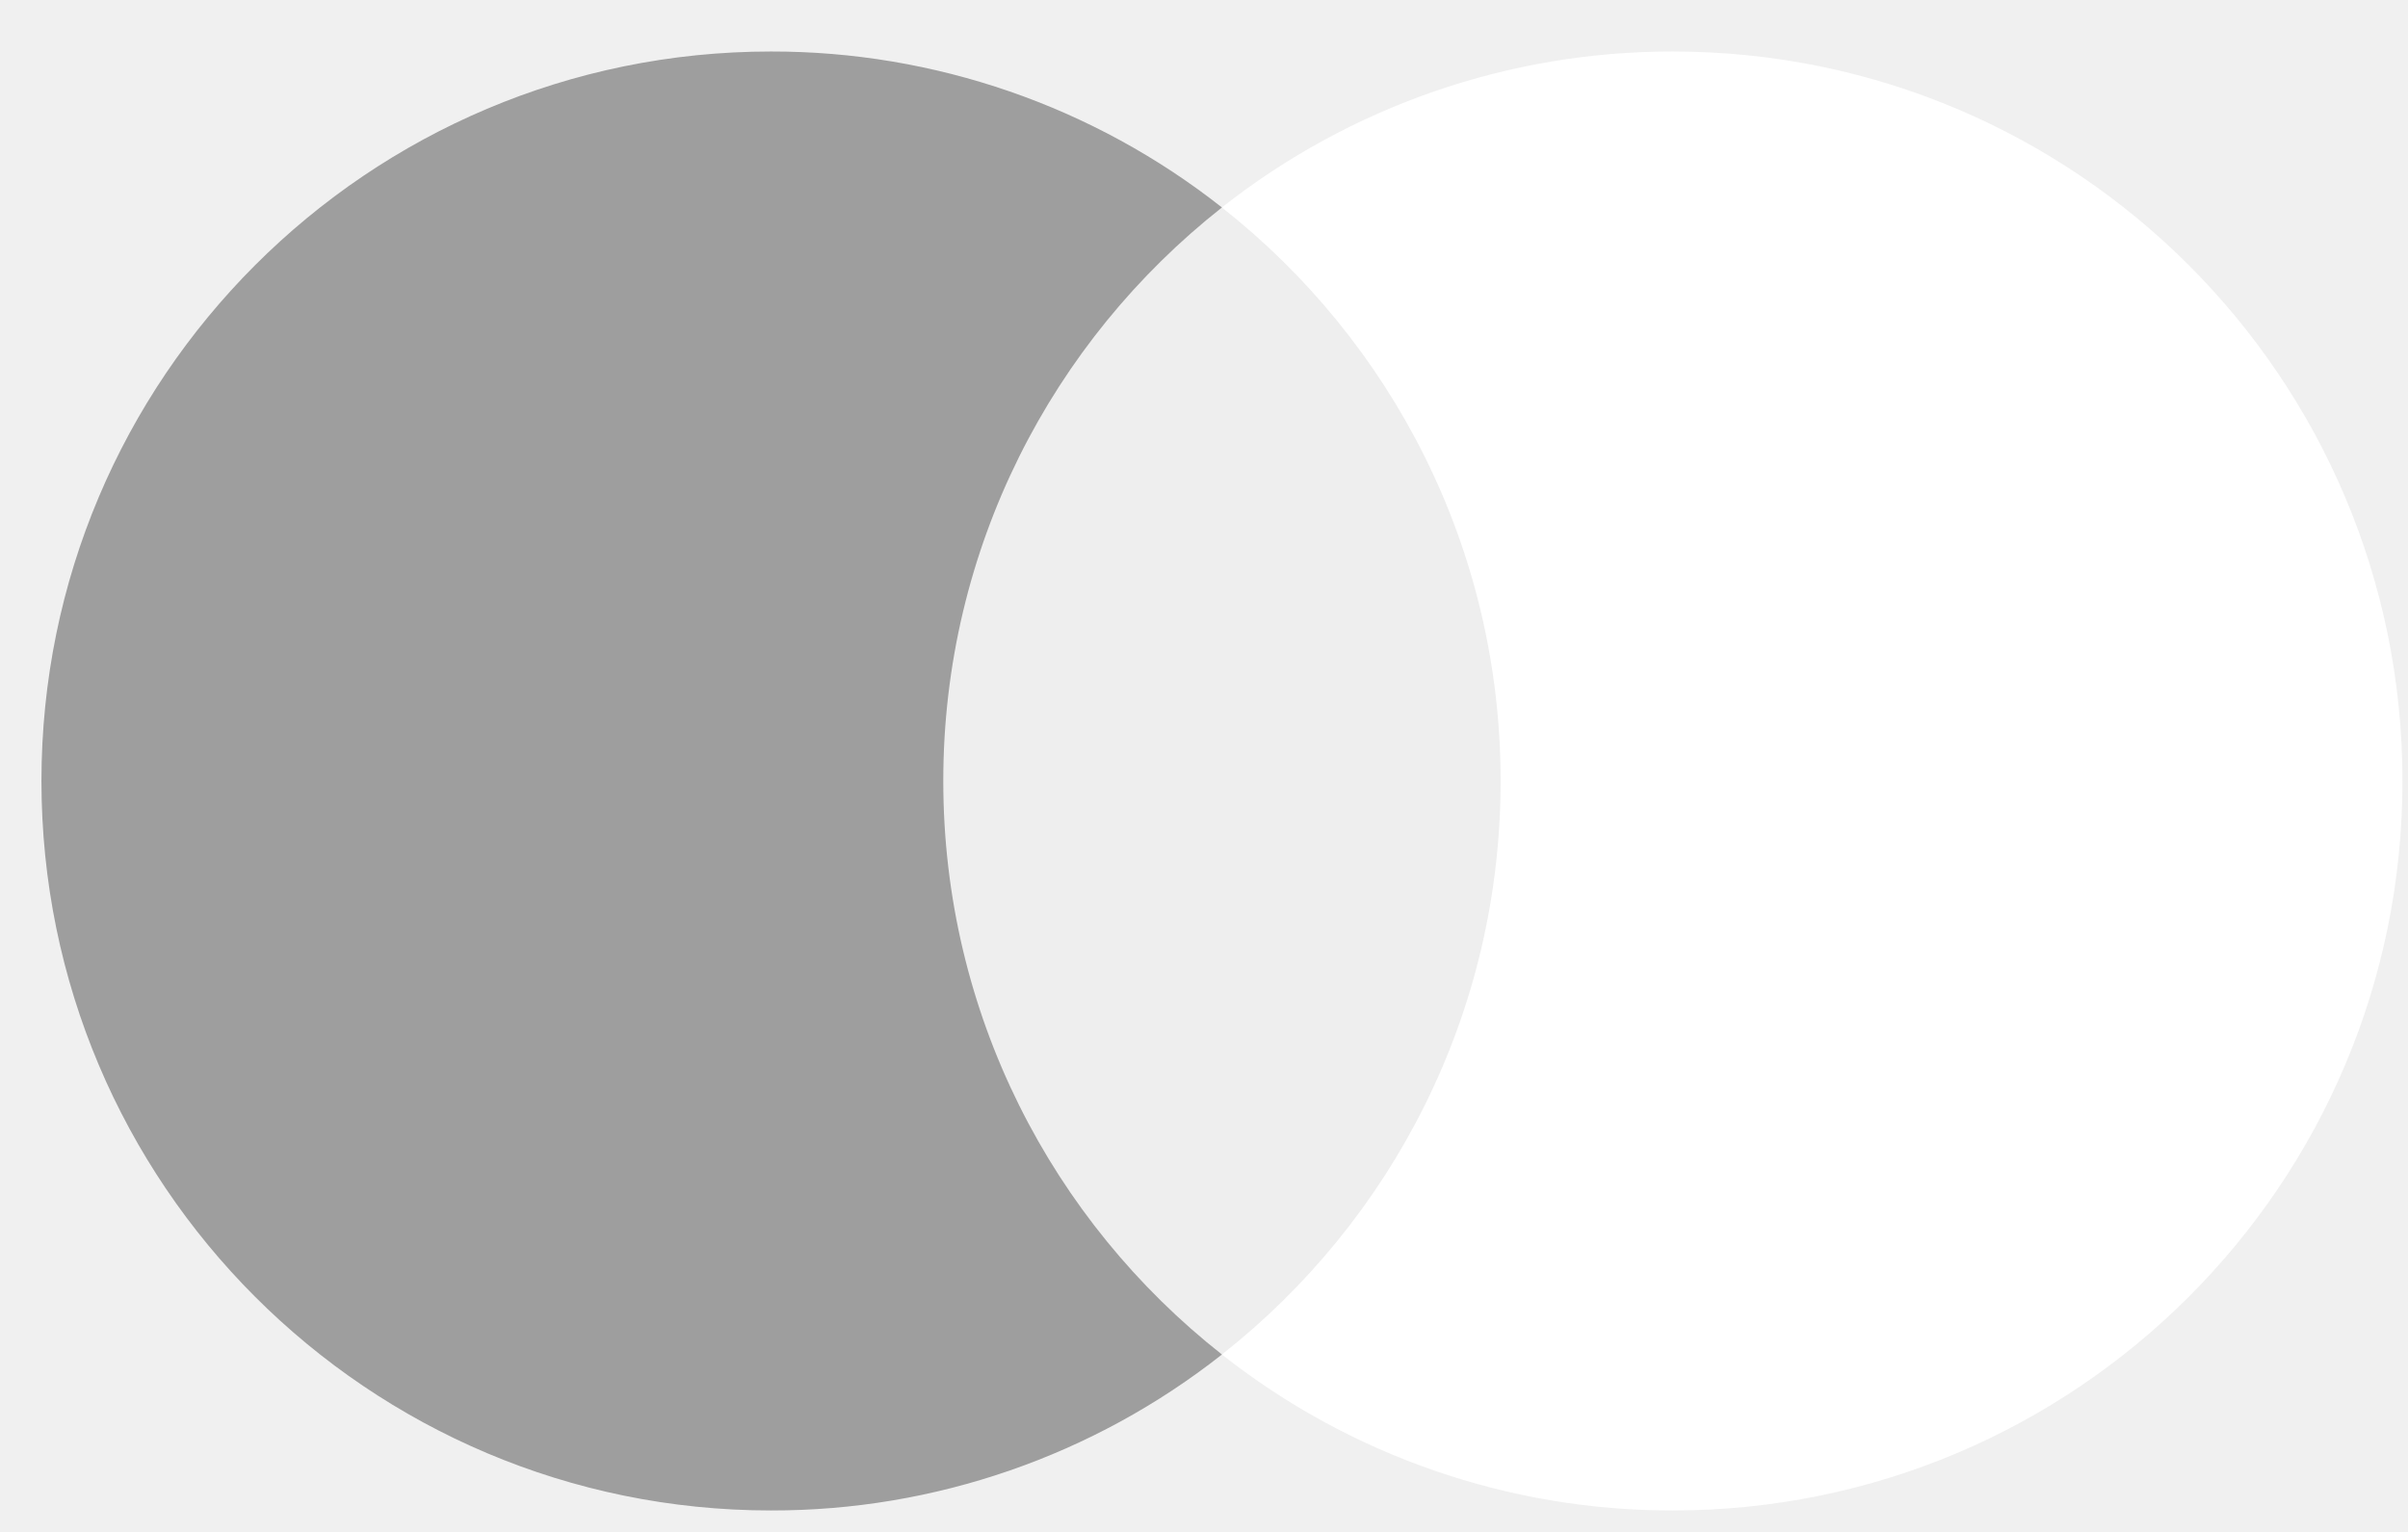
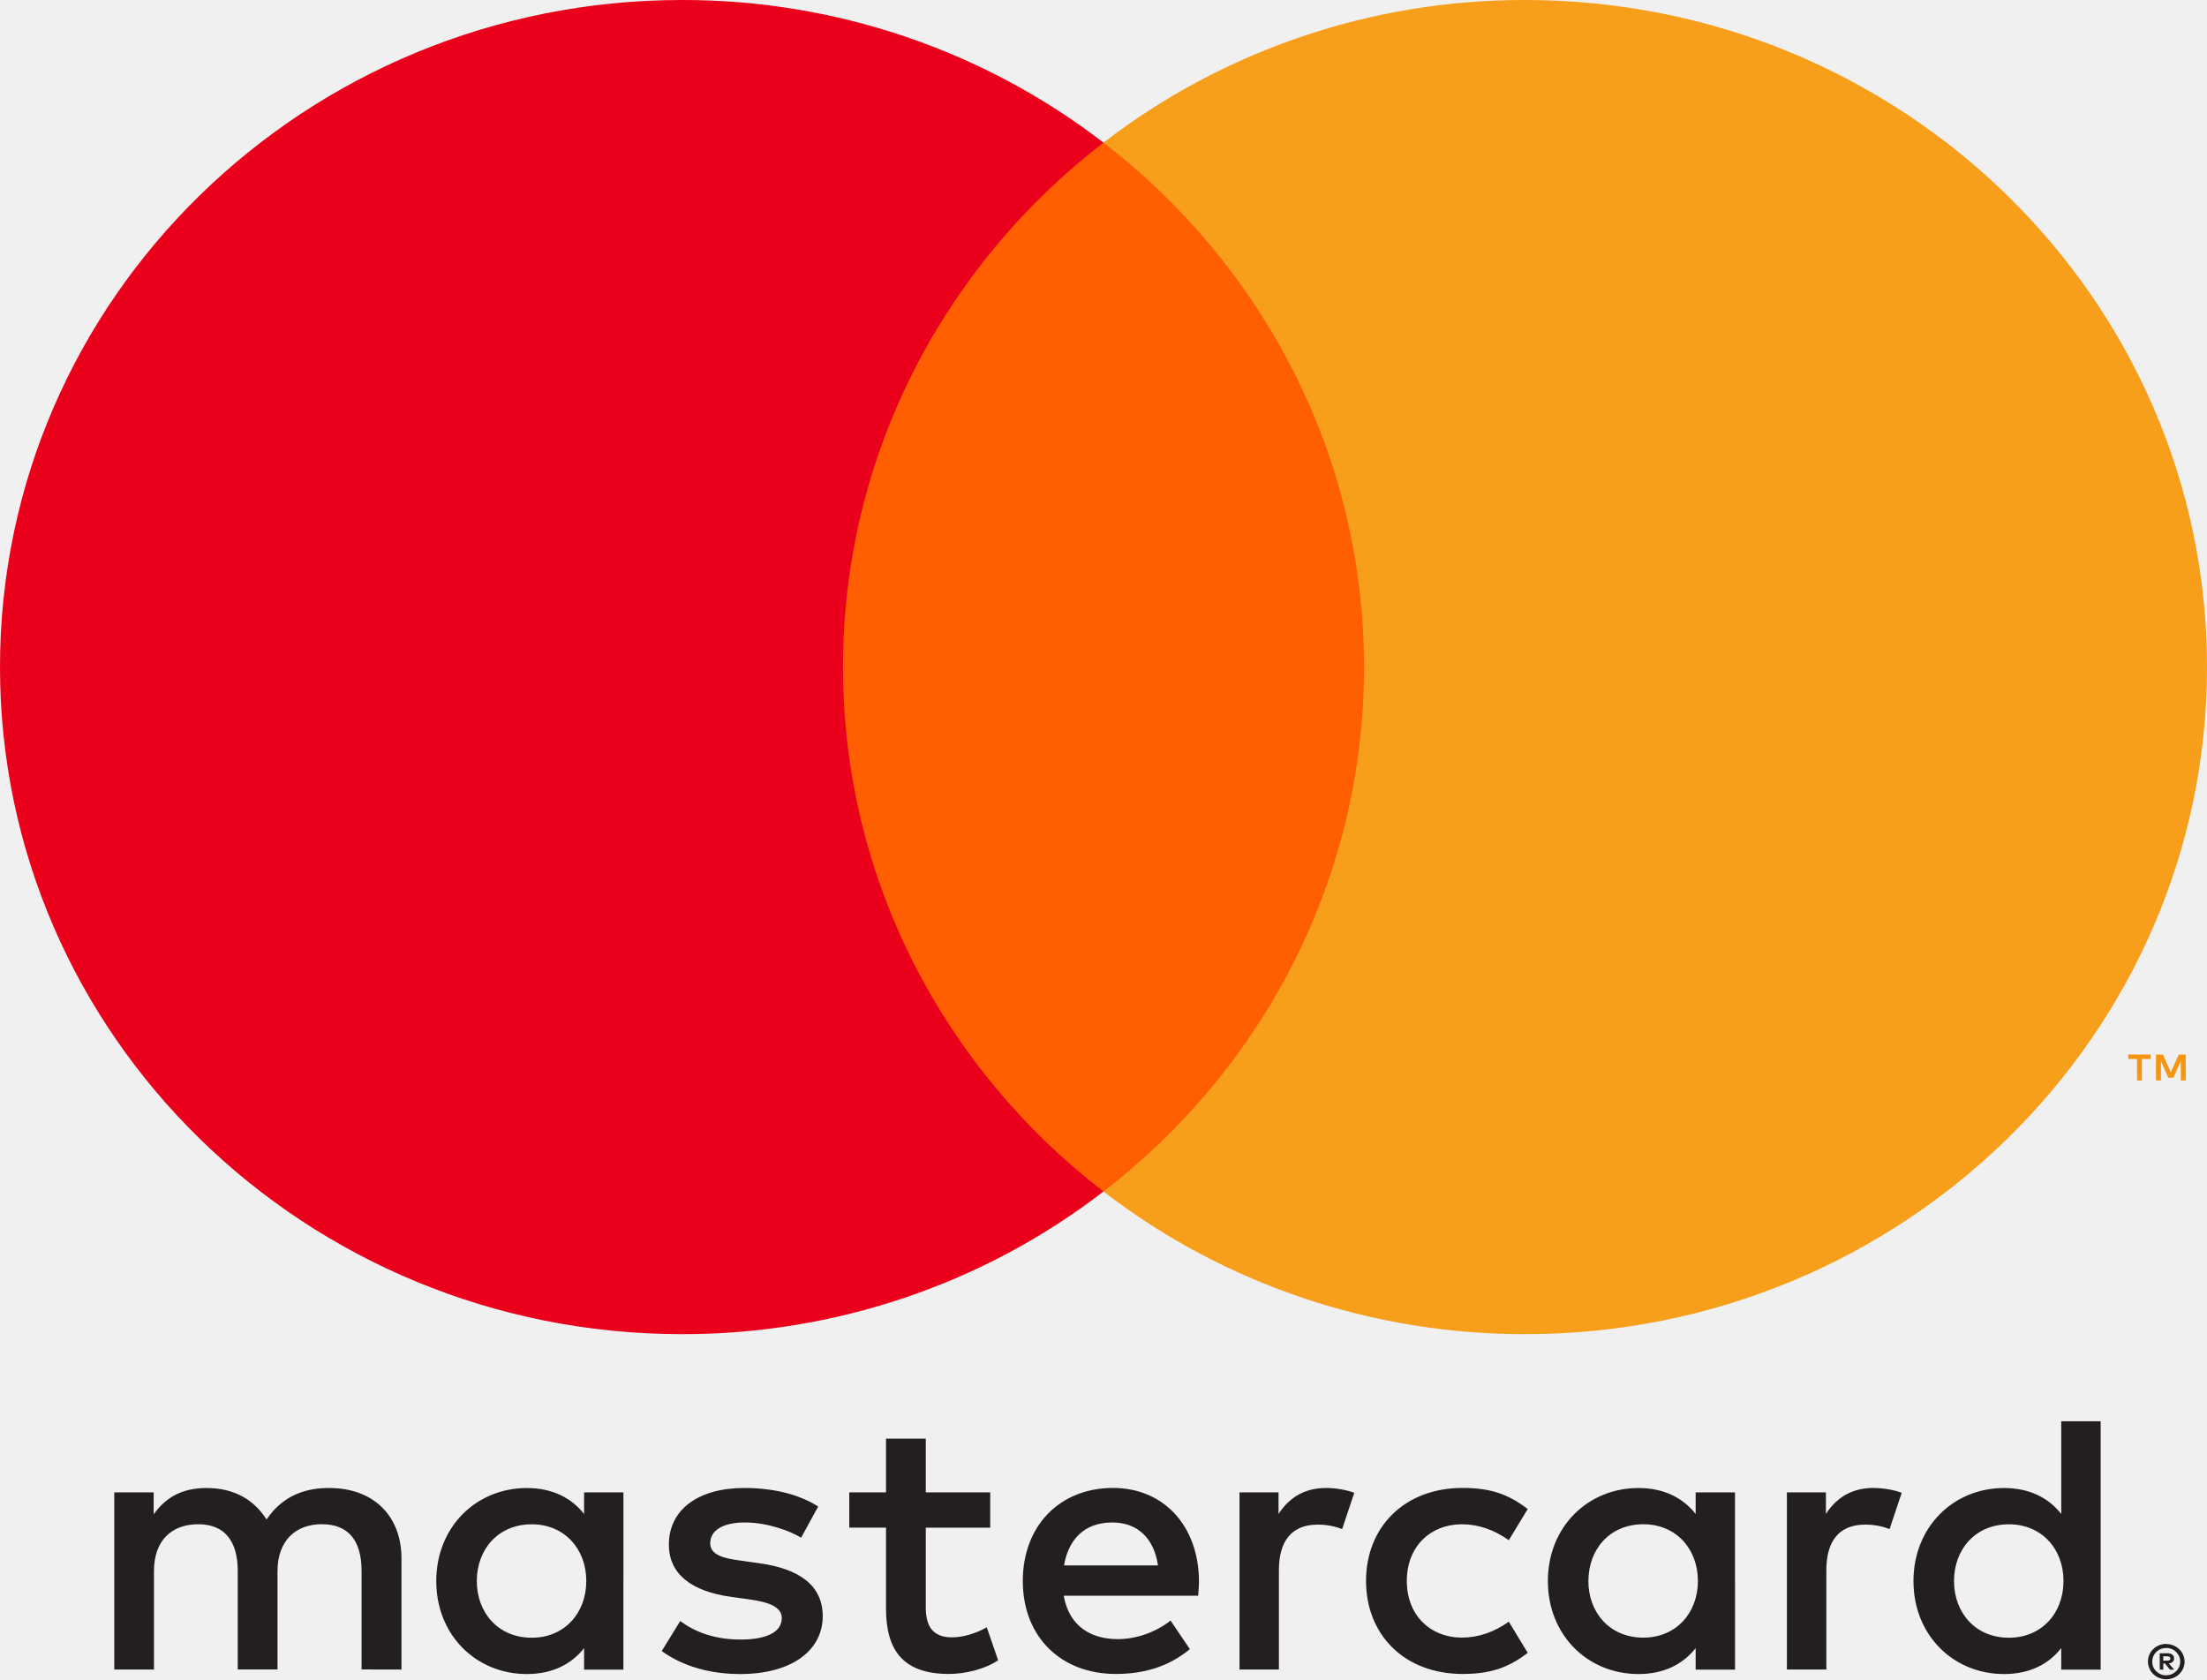
- <svg xmlns="http://www.w3.org/2000/svg" width="33" height="21" viewBox="0 0 33 21" fill="none">
-   <path d="M21.121 18.568H12.372V2.844H21.122L21.121 18.568Z" fill="#EEEEEE" />
-   <path d="M32.924 10.706C32.924 16.229 28.448 20.706 22.926 20.706C20.684 20.71 18.506 19.956 16.745 18.568C19.072 16.737 20.565 13.896 20.565 10.706C20.565 7.517 19.072 4.676 16.745 2.844C18.506 1.456 20.683 0.703 22.925 0.706C28.448 0.706 32.924 5.183 32.924 10.706" fill="white" />
-   <path d="M12.927 10.706C12.927 7.517 14.42 4.676 16.746 2.844C14.985 1.456 12.808 0.703 10.566 0.706C5.044 0.706 0.568 5.183 0.568 10.706C0.568 16.229 5.044 20.706 10.566 20.706C12.808 20.71 14.985 19.956 16.746 18.568C14.42 16.738 12.927 13.896 12.927 10.706Z" fill="#9E9E9E" />
+ <svg xmlns="http://www.w3.org/2000/svg" width="46" height="35" viewBox="0 0 46 35" fill="none">
+   <path d="M45.088 34.522V34.612H45.174C45.19 34.612 45.206 34.608 45.22 34.6C45.225 34.596 45.23 34.591 45.233 34.585C45.236 34.579 45.237 34.572 45.237 34.566C45.237 34.559 45.236 34.553 45.233 34.547C45.23 34.541 45.225 34.536 45.22 34.532C45.206 34.524 45.19 34.52 45.174 34.521H45.088V34.522ZM45.175 34.458C45.211 34.456 45.248 34.466 45.278 34.487C45.29 34.497 45.299 34.509 45.305 34.523C45.312 34.537 45.315 34.552 45.314 34.567C45.314 34.58 45.312 34.593 45.307 34.605C45.302 34.617 45.294 34.628 45.285 34.637C45.262 34.657 45.233 34.668 45.203 34.67L45.317 34.799H45.229L45.123 34.671H45.089V34.799H45.015V34.458H45.176L45.175 34.458ZM45.152 34.916C45.191 34.916 45.229 34.909 45.265 34.894C45.299 34.879 45.33 34.858 45.356 34.833C45.383 34.807 45.404 34.776 45.419 34.743C45.449 34.671 45.449 34.591 45.419 34.52C45.404 34.486 45.383 34.456 45.356 34.43C45.33 34.404 45.299 34.383 45.265 34.369C45.229 34.355 45.19 34.347 45.152 34.348C45.112 34.348 45.073 34.355 45.037 34.369C45.002 34.383 44.97 34.404 44.943 34.43C44.902 34.471 44.874 34.522 44.864 34.578C44.853 34.634 44.859 34.692 44.881 34.745C44.895 34.779 44.916 34.809 44.943 34.835C44.97 34.861 45.002 34.882 45.037 34.896C45.073 34.911 45.112 34.919 45.152 34.918M45.152 34.266C45.253 34.266 45.35 34.305 45.422 34.374C45.457 34.407 45.484 34.447 45.503 34.491C45.523 34.536 45.533 34.584 45.533 34.633C45.533 34.682 45.523 34.73 45.503 34.775C45.484 34.819 45.456 34.858 45.422 34.892C45.387 34.925 45.346 34.952 45.301 34.971C45.254 34.99 45.203 35 45.152 35C45.1 35 45.048 34.99 45.001 34.971C44.955 34.952 44.914 34.925 44.879 34.892C44.844 34.857 44.817 34.816 44.798 34.771C44.779 34.727 44.769 34.678 44.769 34.629C44.769 34.58 44.779 34.532 44.798 34.487C44.817 34.443 44.845 34.403 44.88 34.37C44.915 34.336 44.956 34.309 45.002 34.291C45.05 34.272 45.101 34.262 45.153 34.262M9.938 32.952C9.938 32.303 10.373 31.77 11.084 31.77C11.762 31.77 12.22 32.28 12.22 32.952C12.22 33.624 11.762 34.134 11.084 34.134C10.373 34.134 9.938 33.601 9.938 32.952M12.994 32.952V31.105H12.174V31.555C11.913 31.223 11.518 31.014 10.981 31.014C9.924 31.014 9.093 31.826 9.093 32.953C9.093 34.08 9.923 34.891 10.981 34.891C11.518 34.891 11.913 34.683 12.174 34.35V34.799H12.993V32.952H12.994ZM40.727 32.952C40.727 32.303 41.162 31.77 41.872 31.77C42.552 31.77 43.009 32.28 43.009 32.952C43.009 33.624 42.552 34.134 41.872 34.134C41.162 34.134 40.727 33.601 40.727 32.952ZM43.784 32.952V29.623H42.962V31.555C42.702 31.223 42.307 31.014 41.77 31.014C40.712 31.014 39.882 31.826 39.882 32.953C39.882 34.08 40.712 34.891 41.77 34.891C42.307 34.891 42.702 34.683 42.962 34.35V34.799H43.784V32.952ZM23.181 31.732C23.71 31.732 24.05 32.056 24.136 32.627H22.178C22.266 32.094 22.596 31.732 23.181 31.732M23.198 31.012C22.091 31.012 21.318 31.799 21.318 32.951C21.318 34.125 22.123 34.889 23.253 34.889C23.821 34.889 24.342 34.751 24.8 34.372L24.398 33.777C24.081 34.025 23.678 34.163 23.299 34.163C22.771 34.163 22.289 33.924 22.171 33.259H24.973C24.981 33.159 24.99 33.059 24.99 32.95C24.981 31.8 24.254 31.012 23.197 31.012M33.107 32.95C33.107 32.302 33.541 31.769 34.252 31.769C34.931 31.769 35.389 32.279 35.389 32.95C35.389 33.622 34.931 34.132 34.252 34.132C33.541 34.132 33.106 33.599 33.106 32.95M36.162 32.95V31.105H35.342V31.555C35.081 31.223 34.687 31.014 34.15 31.014C33.092 31.014 32.262 31.826 32.262 32.953C32.262 34.08 33.092 34.891 34.15 34.891C34.687 34.891 35.081 34.683 35.342 34.35V34.799H36.163V32.952L36.162 32.95ZM28.472 32.95C28.472 34.07 29.269 34.889 30.485 34.889C31.054 34.889 31.433 34.765 31.842 34.449L31.448 33.8C31.14 34.017 30.816 34.132 30.459 34.132C29.804 34.125 29.322 33.661 29.322 32.95C29.322 32.24 29.804 31.777 30.459 31.769C30.815 31.769 31.139 31.884 31.448 32.101L31.842 31.452C31.432 31.136 31.053 31.012 30.485 31.012C29.269 31.012 28.472 31.831 28.472 32.95M39.053 31.012C38.579 31.012 38.271 31.229 38.057 31.553V31.105H37.244V34.797H38.066V32.727C38.066 32.117 38.334 31.777 38.871 31.777C39.046 31.775 39.221 31.806 39.384 31.87L39.637 31.113C39.455 31.044 39.218 31.013 39.052 31.013M17.052 31.399C16.657 31.144 16.113 31.013 15.513 31.013C14.557 31.013 13.941 31.461 13.941 32.194C13.941 32.796 14.399 33.168 15.243 33.283L15.631 33.337C16.081 33.399 16.294 33.515 16.294 33.724C16.294 34.009 15.995 34.172 15.433 34.172C14.865 34.172 14.455 33.994 14.178 33.786L13.792 34.412C14.242 34.736 14.811 34.891 15.427 34.891C16.517 34.891 17.148 34.389 17.148 33.686C17.148 33.037 16.651 32.697 15.83 32.582L15.443 32.527C15.088 32.482 14.803 32.412 14.803 32.164C14.803 31.895 15.071 31.732 15.521 31.732C16.003 31.732 16.47 31.91 16.698 32.049L17.053 31.4L17.052 31.399ZM27.642 31.013C27.169 31.013 26.861 31.23 26.648 31.554V31.105H25.835V34.797H26.656V32.727C26.656 32.117 26.924 31.777 27.461 31.777C27.636 31.775 27.811 31.806 27.974 31.87L28.227 31.113C28.045 31.044 27.808 31.013 27.642 31.013M20.639 31.105H19.296V29.985H18.467V31.105H17.701V31.839H18.467V33.523C18.467 34.379 18.807 34.889 19.777 34.889C20.134 34.889 20.544 34.782 20.804 34.604L20.567 33.917C20.322 34.056 20.054 34.126 19.84 34.126C19.43 34.126 19.296 33.878 19.296 33.508V31.84H20.639V31.105ZM8.368 34.797V32.481C8.368 31.608 7.799 31.021 6.883 31.014C6.401 31.006 5.904 31.152 5.556 31.67C5.296 31.261 4.885 31.014 4.309 31.014C3.905 31.014 3.511 31.129 3.203 31.562V31.105H2.382V34.797H3.209V32.75C3.209 32.109 3.573 31.769 4.134 31.769C4.679 31.769 4.955 32.116 4.955 32.742V34.796H5.784V32.749C5.784 32.109 6.163 31.768 6.708 31.768C7.268 31.768 7.536 32.116 7.536 32.741V34.796L8.368 34.797Z" fill="#231F20" />
+   <path d="M45.556 22.519V21.979H45.412L45.246 22.35L45.081 21.979H44.937V22.519H45.039V22.112L45.194 22.463H45.3L45.455 22.111V22.519H45.556H45.556ZM44.644 22.519V22.072H44.828V21.98H44.358V22.072H44.542V22.519H44.643H44.644Z" fill="#F79410" />
+   <path d="M29.22 24.834H16.782V2.972H29.22L29.22 24.834Z" fill="#FF5F00" />
+   <path d="M17.57 13.903C17.57 9.469 19.693 5.518 22.999 2.973C20.496 1.043 17.401 -0.005 14.214 1.51219e-05C6.364 1.51219e-05 0 6.225 0 13.903C0 21.582 6.364 27.807 14.214 27.807C17.401 27.811 20.497 26.764 22.999 24.834C19.693 22.289 17.57 18.338 17.57 13.903Z" fill="#EB001B" />
+   <path d="M46 13.903C46 21.582 39.636 27.807 31.786 27.807C28.598 27.811 25.503 26.764 23 24.834C26.306 22.288 28.43 18.338 28.43 13.903C28.43 9.469 26.306 5.518 23 2.973C25.503 1.043 28.598 -0.005 31.785 1.45945e-05C39.636 1.45945e-05 46 6.225 46 13.903" fill="#F79E1B" />
</svg>
